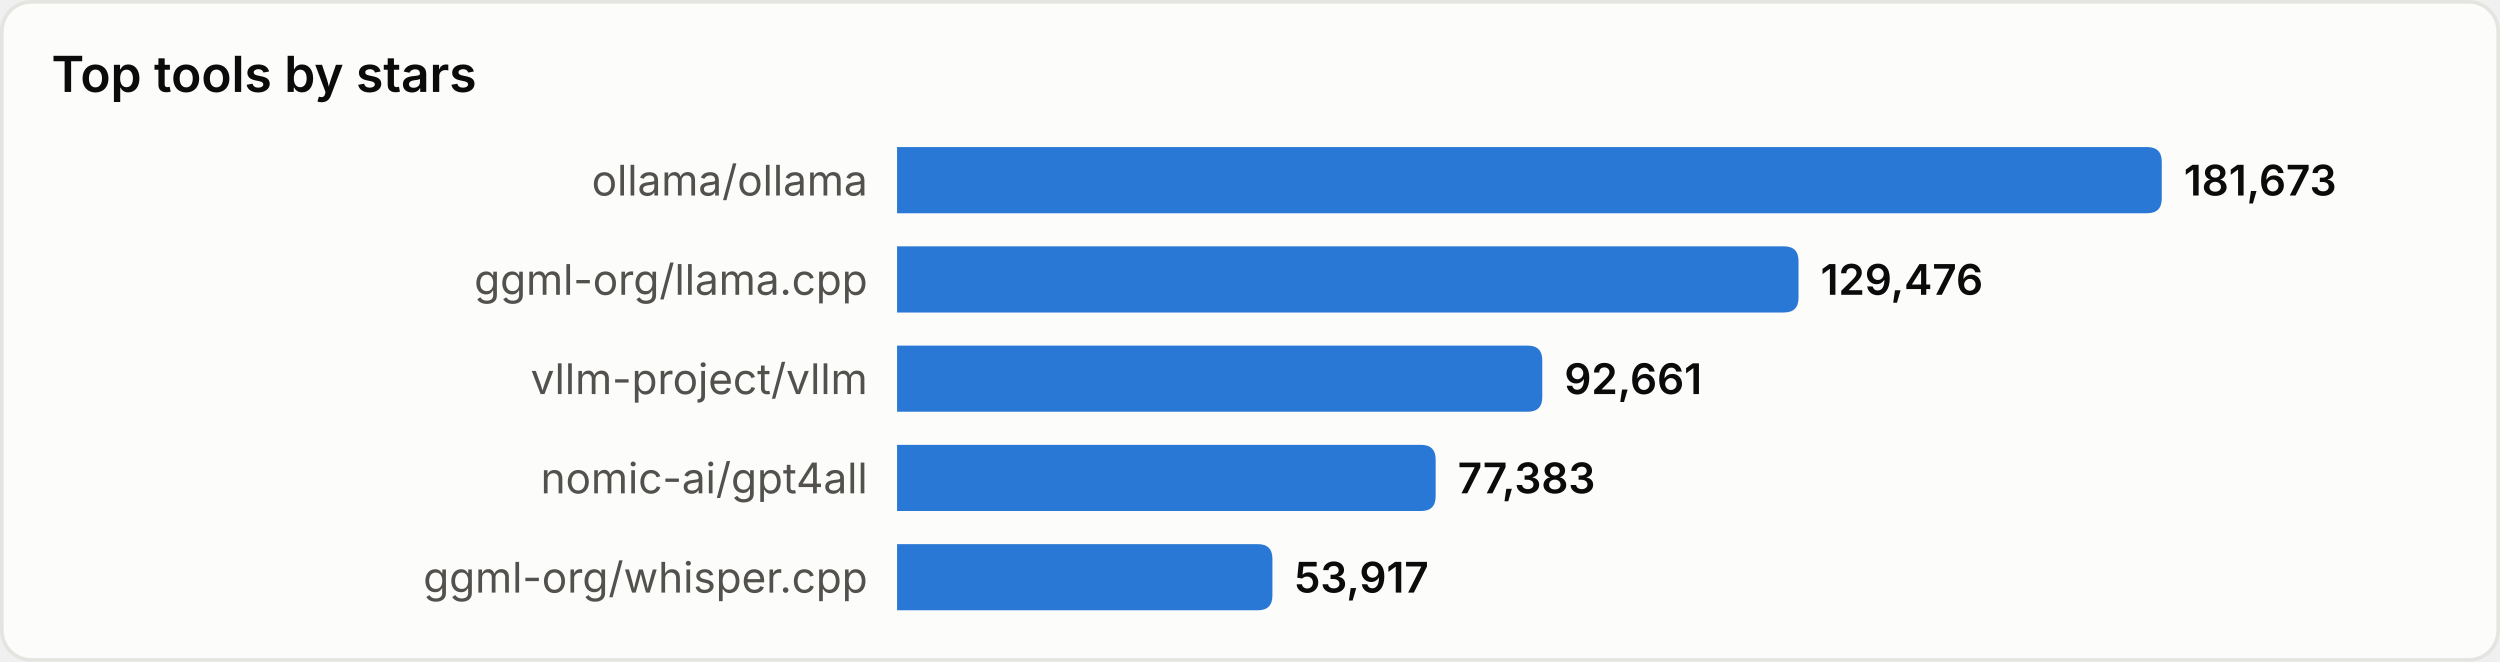
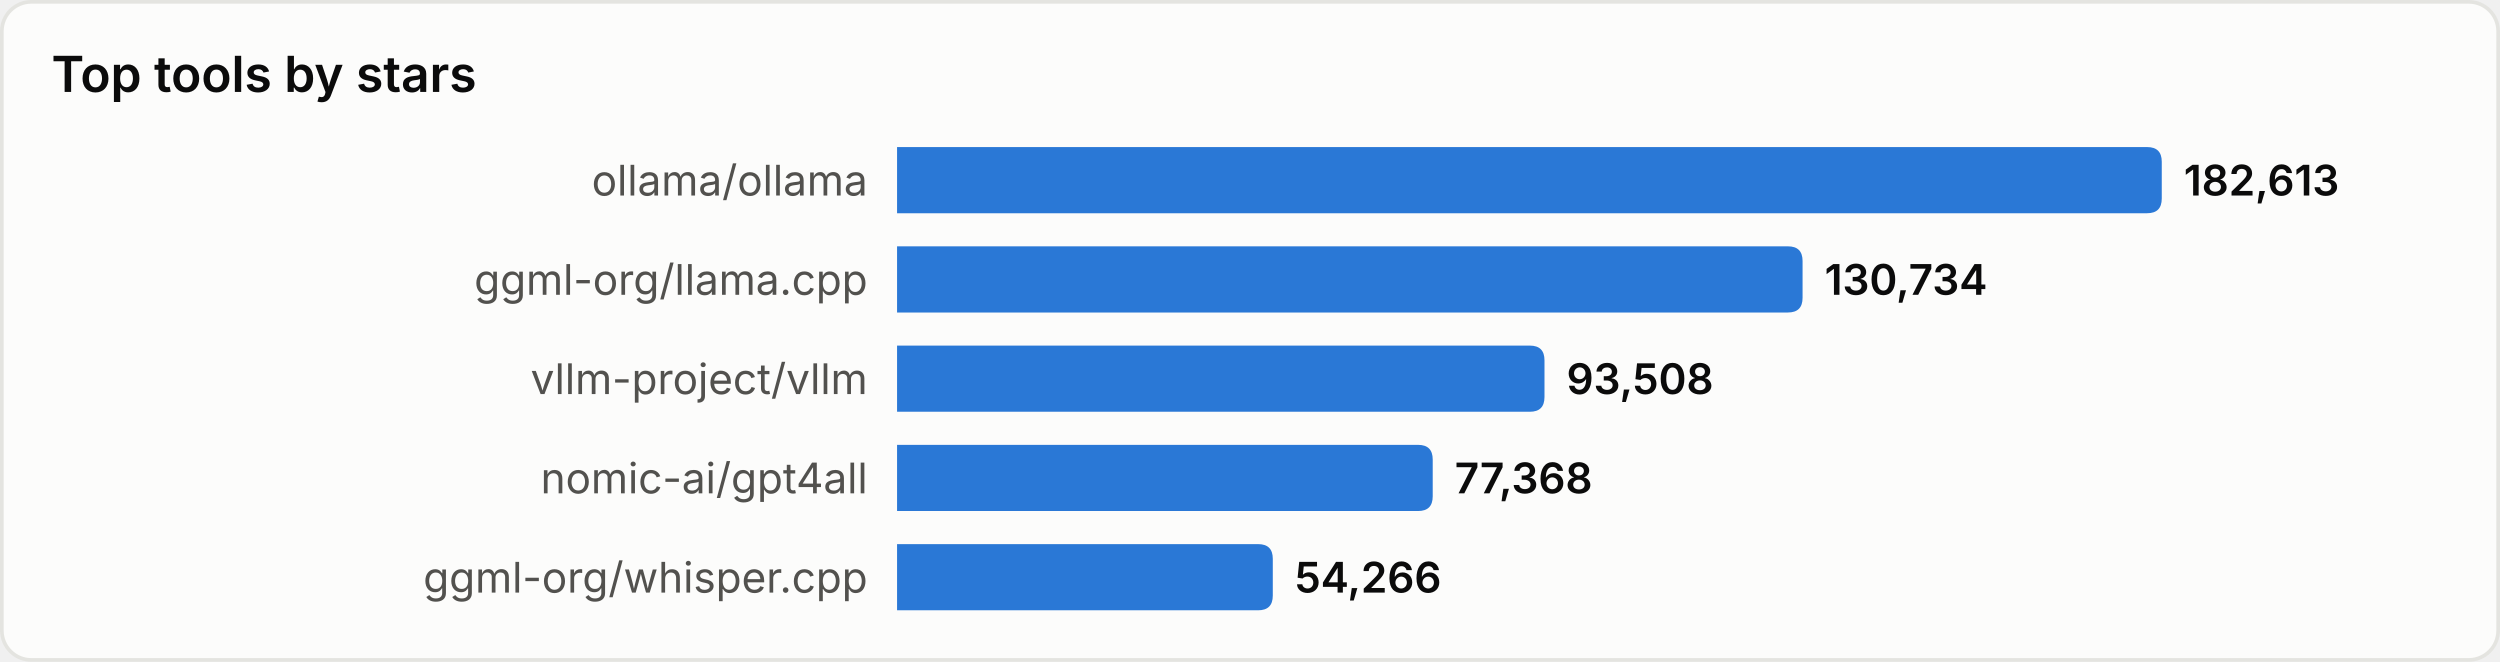
<svg xmlns="http://www.w3.org/2000/svg" width="680" height="180" viewBox="0 0 680 180" role="img" aria-label="Top tools by stars">
  <style>
text{font-family:system-ui,-apple-system,'Segoe UI',sans-serif}
.srf{fill:#fcfcfb;stroke:#e4e4e0}.ttl{fill:#0b0b0b;font-size:13.5px;font-weight:600}
.lbl{fill:#52514e;font-size:11.5px}.val{fill:#0b0b0b;font-size:11.5px;font-weight:600}
.bar{fill:#2a78d6}
@media(prefers-color-scheme:dark){
.srf{fill:#1a1a19;stroke:#33332f}.ttl{fill:#ffffff}
.lbl{fill:#c3c2b7}.val{fill:#ffffff}.bar{fill:#3987e5}
}
</style>
  <rect x="0.5" y="0.5" width="679" height="179" rx="8" class="srf" />
  <text x="14" y="25" class="ttl">Top tools by stars</text>
  <text x="236" y="49.0" class="lbl" text-anchor="end" dominant-baseline="central">ollama/ollama</text>
  <path d="M244,40 h340.0 q4,0 4,4 v10 q0,4 -4,4 h-340.0 z" class="bar" />
-   <text x="594.0" y="49.0" class="val" dominant-baseline="central">181,673</text>
+   <text x="594.0" y="49.0" class="val" dominant-baseline="central">182,613</text>
  <text x="236" y="76.0" class="lbl" text-anchor="end" dominant-baseline="central">ggml-org/llama.cpp</text>
-   <path d="M244,67 h241.2 q4,0 4,4 v10 q0,4 -4,4 h-241.2 z" class="bar" />
-   <text x="495.2" y="76.0" class="val" dominant-baseline="central">129,476</text>
+   <path d="M244,67 h242.3 q4,0 4,4 v10 q0,4 -4,4 h-242.3 z" class="bar" />
+   <text x="496.3" y="76.0" class="val" dominant-baseline="central">130,734</text>
  <text x="236" y="103.0" class="lbl" text-anchor="end" dominant-baseline="central">vllm-project/vllm</text>
-   <path d="M244,94 h171.5 q4,0 4,4 v10 q0,4 -4,4 h-171.5 z" class="bar" />
-   <text x="425.5" y="103.0" class="val" dominant-baseline="central">92,661</text>
+   <path d="M244,94 h172.1 q4,0 4,4 v10 q0,4 -4,4 h-172.1 z" class="bar" />
+   <text x="426.1" y="103.0" class="val" dominant-baseline="central">93,508</text>
  <text x="236" y="130.0" class="lbl" text-anchor="end" dominant-baseline="central">nomic-ai/gpt4all</text>
-   <path d="M244,121 h142.5 q4,0 4,4 v10 q0,4 -4,4 h-142.5 z" class="bar" />
-   <text x="396.5" y="130.0" class="val" dominant-baseline="central">77,383</text>
+   <path d="M244,121 h141.7 q4,0 4,4 v10 q0,4 -4,4 h-141.7 z" class="bar" />
+   <text x="395.7" y="130.0" class="val" dominant-baseline="central">77,368</text>
  <text x="236" y="157.0" class="lbl" text-anchor="end" dominant-baseline="central">ggml-org/whisper.cpp</text>
-   <path d="M244,148 h98.1 q4,0 4,4 v10 q0,4 -4,4 h-98.1 z" class="bar" />
-   <text x="352.1" y="157.0" class="val" dominant-baseline="central">53,917</text>
+   <path d="M244,148 h98.2 q4,0 4,4 v10 q0,4 -4,4 h-98.2 z" class="bar" />
+   <text x="352.2" y="157.0" class="val" dominant-baseline="central">54,266</text>
</svg>
